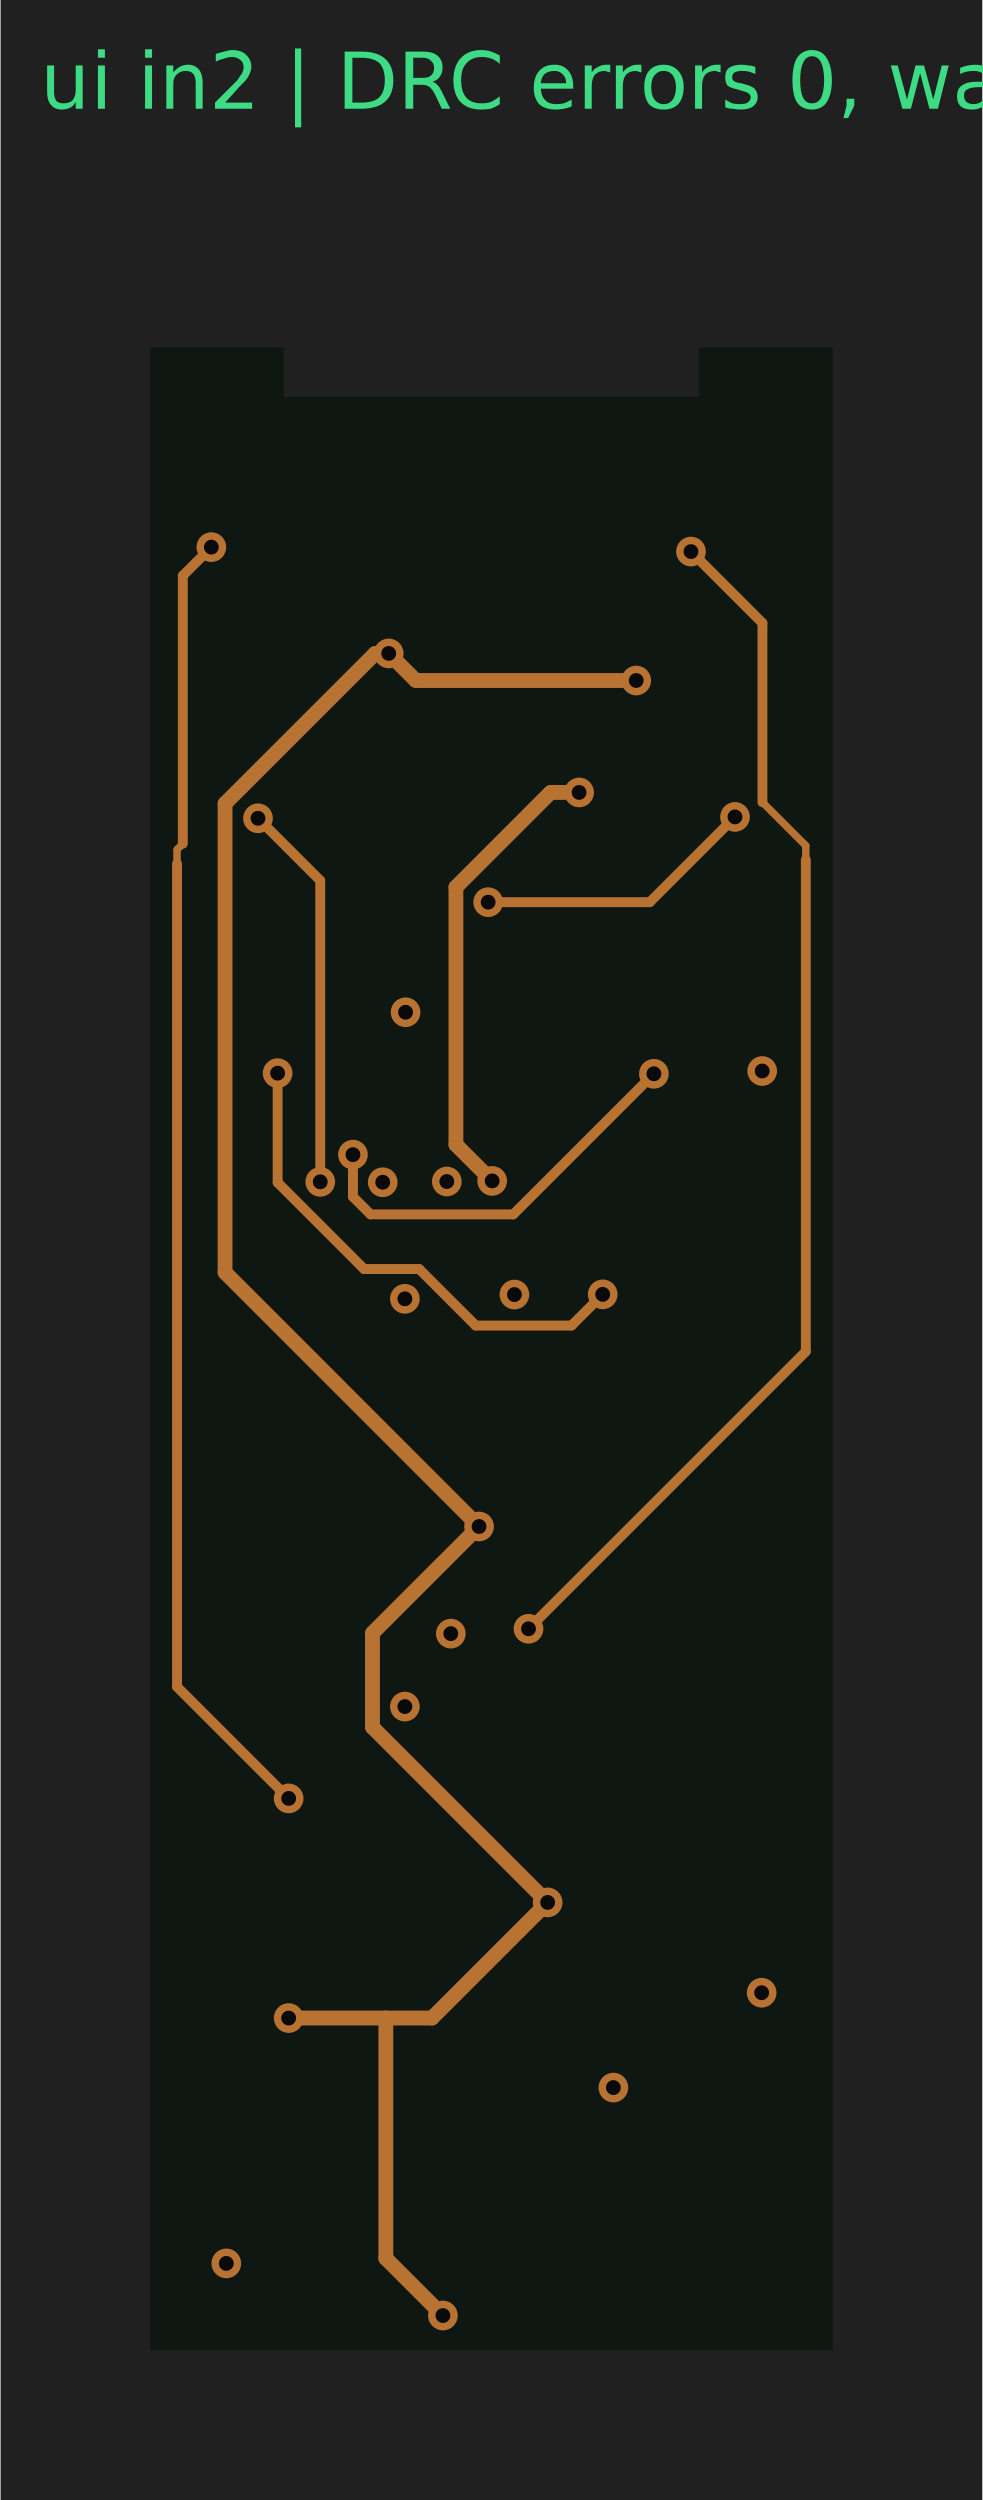
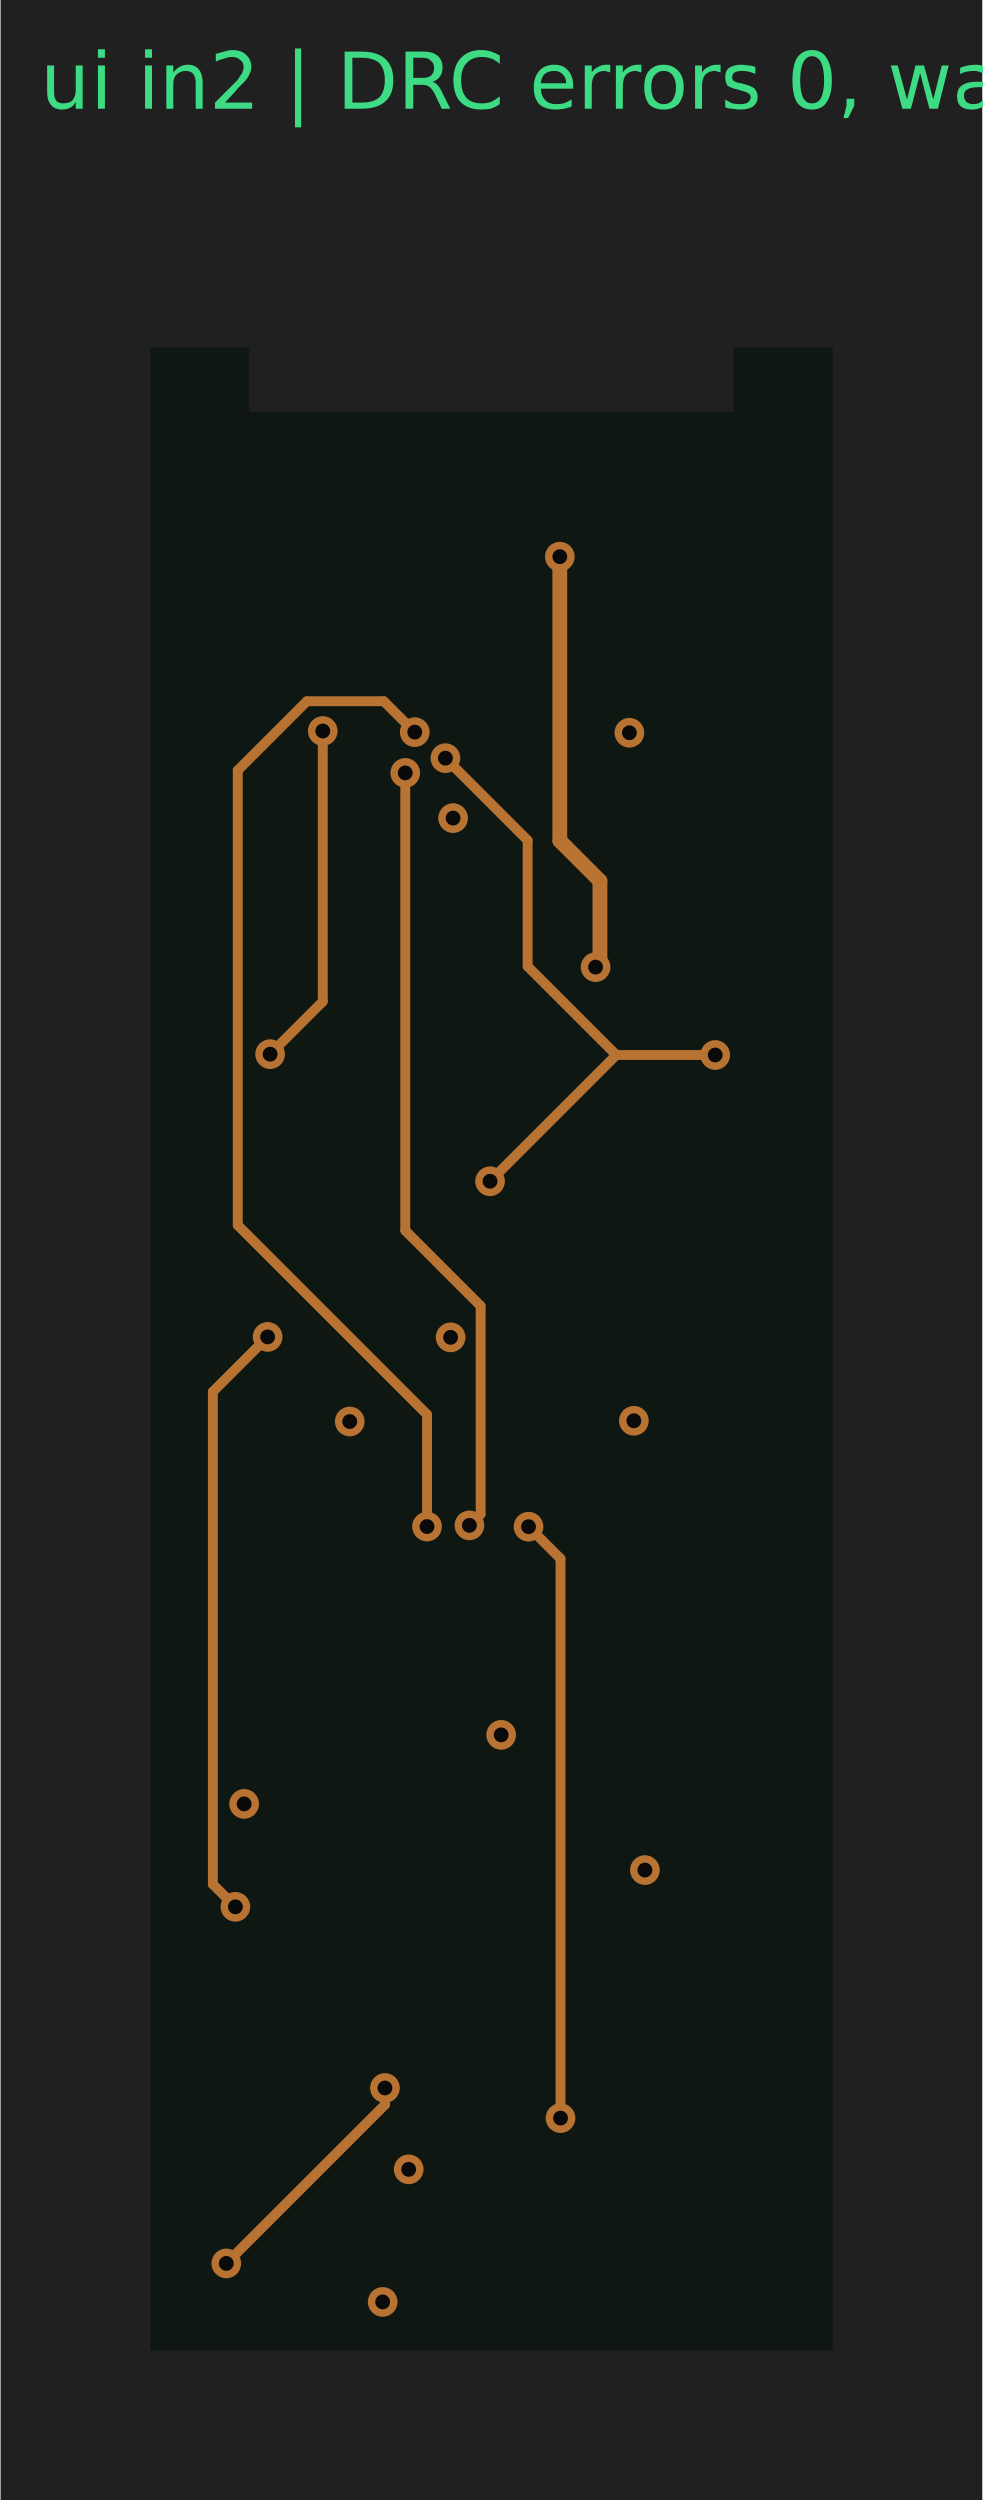
<svg xmlns="http://www.w3.org/2000/svg" width="44.7mm" height="113.7mm" viewBox="0 0 19.850 50.550">
  <rect width="100%" height="100%" fill="#202020" />
-   <path d="M 5.725 8.025 L 14.125 8.025 L 14.125 7.025 L 16.825 7.025 L 16.825 47.525 L 3.025 47.525 L 3.025 7.025 L 5.725 7.025 Z" fill="#0f1712" fill-opacity="1.00" fill-rule="evenodd" />
-   <path d="M 11.727 15.876 L 11.781 15.898 L 11.823 15.940 L 11.845 15.994 L 11.845 16.052 L 11.823 16.106 L 11.781 16.148 L 11.727 16.170 L 11.698 16.173 L 11.122 16.173 L 11.092 16.170 L 11.038 16.148 L 10.997 16.106 L 10.974 16.052 L 10.974 15.994 L 10.997 15.940 L 11.038 15.898 L 11.092 15.876 L 11.122 15.873 L 11.698 15.873 Z" fill="#b87333" fill-opacity="1.00" fill-rule="evenodd" />
-   <path d="M 10.065 23.795 L 10.087 23.849 L 10.087 23.908 L 10.065 23.962 L 10.024 24.003 L 9.969 24.026 L 9.911 24.026 L 9.857 24.003 L 9.834 23.984 L 9.101 23.251 L 9.082 23.228 L 9.060 23.174 L 9.060 23.116 L 9.082 23.062 L 9.123 23.020 L 9.178 22.998 L 9.236 22.998 L 9.290 23.020 L 9.313 23.039 L 10.046 23.772 Z" fill="#b87333" fill-opacity="1.00" fill-rule="evenodd" />
-   <path d="M 9.060 17.908 L 9.082 17.854 L 9.123 17.813 L 9.178 17.791 L 9.236 17.791 L 9.290 17.813 L 9.332 17.854 L 9.354 17.908 L 9.357 17.938 L 9.357 23.145 L 9.354 23.174 L 9.332 23.228 L 9.290 23.270 L 9.236 23.292 L 9.178 23.292 L 9.123 23.270 L 9.082 23.228 L 9.060 23.174 L 9.057 23.145 L 9.057 17.938 Z" fill="#b87333" fill-opacity="1.00" fill-rule="evenodd" />
-   <path d="M 11.038 15.898 L 11.092 15.876 L 11.151 15.876 L 11.205 15.898 L 11.246 15.940 L 11.269 15.994 L 11.269 16.052 L 11.246 16.106 L 11.228 16.129 L 9.313 18.044 L 9.290 18.062 L 9.236 18.085 L 9.178 18.085 L 9.123 18.062 L 9.082 18.021 L 9.060 17.967 L 9.060 17.908 L 9.082 17.854 L 9.101 17.832 L 11.015 15.917 Z" fill="#b87333" fill-opacity="1.00" fill-rule="evenodd" />
-   <path d="M 16.184 17.363 L 16.199 17.327 L 16.226 17.299 L 16.262 17.284 L 16.301 17.284 L 16.337 17.299 L 16.365 17.327 L 16.380 17.363 L 16.382 17.382 L 16.382 27.328 L 16.380 27.347 L 16.365 27.383 L 16.337 27.411 L 16.301 27.426 L 16.262 27.426 L 16.226 27.411 L 16.199 27.383 L 16.184 27.347 L 16.182 27.328 L 16.182 17.382 Z" fill="#b87333" fill-opacity="1.00" fill-rule="evenodd" />
-   <path d="M 15.488 12.542 L 15.503 12.578 L 15.503 12.617 L 15.488 12.653 L 15.460 12.680 L 15.424 12.695 L 15.385 12.695 L 15.349 12.680 L 15.334 12.668 L 13.890 11.224 L 13.877 11.208 L 13.862 11.172 L 13.862 11.133 L 13.877 11.097 L 13.905 11.070 L 13.941 11.055 L 13.980 11.055 L 14.016 11.070 L 14.031 11.082 L 15.475 12.526 Z" fill="#b87333" fill-opacity="1.00" fill-rule="evenodd" />
-   <path d="M 16.226 27.244 L 16.262 27.230 L 16.301 27.230 L 16.337 27.244 L 16.365 27.272 L 16.380 27.308 L 16.380 27.347 L 16.365 27.383 L 16.353 27.398 L 10.746 33.005 L 10.731 33.018 L 10.695 33.033 L 10.655 33.033 L 10.619 33.018 L 10.592 32.990 L 10.577 32.954 L 10.577 32.915 L 10.592 32.879 L 10.604 32.864 L 16.211 27.257 Z" fill="#b87333" fill-opacity="1.00" fill-rule="evenodd" />
-   <path d="M 16.344 17.057 L 16.355 17.084 L 16.355 17.114 L 16.344 17.141 L 16.324 17.161 L 16.297 17.173 L 16.267 17.173 L 16.240 17.161 L 16.229 17.152 L 15.352 16.275 L 15.342 16.263 L 15.331 16.236 L 15.331 16.207 L 15.342 16.180 L 15.363 16.159 L 15.390 16.148 L 15.419 16.148 L 15.446 16.159 L 15.458 16.169 L 16.335 17.046 Z" fill="#b87333" fill-opacity="1.00" fill-rule="evenodd" />
-   <path d="M 16.208 17.084 L 16.220 17.057 L 16.240 17.037 L 16.267 17.025 L 16.297 17.025 L 16.324 17.037 L 16.344 17.057 L 16.355 17.084 L 16.357 17.099 L 16.357 17.382 L 16.355 17.397 L 16.344 17.424 L 16.324 17.444 L 16.297 17.456 L 16.267 17.456 L 16.240 17.444 L 16.220 17.424 L 16.208 17.397 L 16.207 17.382 L 16.207 17.099 Z" fill="#b87333" fill-opacity="1.00" fill-rule="evenodd" />
-   <path d="M 15.307 12.578 L 15.321 12.542 L 15.349 12.514 L 15.385 12.499 L 15.424 12.499 L 15.460 12.514 L 15.488 12.542 L 15.503 12.578 L 15.505 12.597 L 15.505 16.222 L 15.503 16.241 L 15.488 16.277 L 15.460 16.305 L 15.424 16.320 L 15.385 16.320 L 15.349 16.305 L 15.321 16.277 L 15.307 16.241 L 15.305 16.222 L 15.305 12.597 Z" fill="#b87333" fill-opacity="1.00" fill-rule="evenodd" />
-   <path d="M 7.877 13.065 L 7.931 13.087 L 7.973 13.128 L 7.995 13.183 L 7.995 13.241 L 7.973 13.295 L 7.931 13.337 L 7.877 13.359 L 7.848 13.362 L 7.575 13.362 L 7.545 13.359 L 7.491 13.337 L 7.450 13.295 L 7.427 13.241 L 7.427 13.183 L 7.450 13.128 L 7.491 13.087 L 7.545 13.065 L 7.575 13.062 L 7.848 13.062 Z" fill="#b87333" fill-opacity="1.00" fill-rule="evenodd" />
-   <path d="M 9.069 46.737 L 9.092 46.791 L 9.092 46.849 L 9.069 46.903 L 9.028 46.945 L 8.974 46.967 L 8.915 46.967 L 8.861 46.945 L 8.838 46.926 L 7.684 45.771 L 7.665 45.749 L 7.643 45.695 L 7.643 45.636 L 7.665 45.582 L 7.706 45.541 L 7.760 45.518 L 7.819 45.518 L 7.873 45.541 L 7.896 45.559 L 9.050 46.714 Z" fill="#b87333" fill-opacity="1.00" fill-rule="evenodd" />
-   <path d="M 7.491 13.087 L 7.545 13.065 L 7.604 13.065 L 7.658 13.087 L 7.699 13.128 L 7.722 13.183 L 7.722 13.241 L 7.699 13.295 L 7.681 13.318 L 4.646 16.353 L 4.623 16.372 L 4.569 16.394 L 4.510 16.394 L 4.456 16.372 L 4.415 16.330 L 4.392 16.276 L 4.392 16.218 L 4.415 16.164 L 4.433 16.141 L 7.469 13.106 Z" fill="#b87333" fill-opacity="1.00" fill-rule="evenodd" />
-   <path d="M 7.937 45.695 L 7.914 45.749 L 7.873 45.790 L 7.819 45.812 L 7.760 45.812 L 7.706 45.790 L 7.665 45.749 L 7.643 45.695 L 7.640 45.665 L 7.640 40.805 L 7.643 40.776 L 7.665 40.722 L 7.706 40.681 L 7.760 40.658 L 7.819 40.658 L 7.873 40.681 L 7.914 40.722 L 7.937 40.776 L 7.940 40.805 L 7.940 45.665 Z" fill="#b87333" fill-opacity="1.00" fill-rule="evenodd" />
-   <path d="M 7.819 40.658 L 7.873 40.681 L 7.914 40.722 L 7.937 40.776 L 7.937 40.835 L 7.914 40.889 L 7.873 40.930 L 7.819 40.952 L 7.790 40.955 L 5.825 40.955 L 5.796 40.952 L 5.742 40.930 L 5.700 40.889 L 5.678 40.835 L 5.678 40.776 L 5.700 40.722 L 5.742 40.681 L 5.796 40.658 L 5.825 40.655 L 7.790 40.655 Z" fill="#b87333" fill-opacity="1.00" fill-rule="evenodd" />
-   <path d="M 10.979 38.342 L 11.033 38.320 L 11.092 38.320 L 11.146 38.342 L 11.187 38.383 L 11.210 38.437 L 11.210 38.496 L 11.187 38.550 L 11.169 38.573 L 8.830 40.911 L 8.807 40.930 L 8.753 40.952 L 8.695 40.952 L 8.641 40.930 L 8.599 40.889 L 8.577 40.835 L 8.577 40.776 L 8.599 40.722 L 8.618 40.699 L 10.956 38.361 Z" fill="#b87333" fill-opacity="1.00" fill-rule="evenodd" />
-   <path d="M 4.687 25.760 L 4.664 25.814 L 4.623 25.855 L 4.569 25.878 L 4.510 25.878 L 4.456 25.855 L 4.415 25.814 L 4.392 25.760 L 4.389 25.730 L 4.389 16.247 L 4.392 16.218 L 4.415 16.164 L 4.456 16.122 L 4.510 16.100 L 4.569 16.100 L 4.623 16.122 L 4.664 16.164 L 4.687 16.218 L 4.689 16.247 L 4.689 25.730 Z" fill="#b87333" fill-opacity="1.00" fill-rule="evenodd" />
-   <path d="M 8.521 13.677 L 8.543 13.731 L 8.543 13.789 L 8.521 13.843 L 8.480 13.885 L 8.425 13.907 L 8.367 13.907 L 8.313 13.885 L 8.290 13.866 L 7.742 13.318 L 7.723 13.295 L 7.701 13.241 L 7.701 13.183 L 7.723 13.128 L 7.765 13.087 L 7.819 13.065 L 7.877 13.065 L 7.931 13.087 L 7.954 13.106 L 8.502 13.654 Z" fill="#b87333" fill-opacity="1.00" fill-rule="evenodd" />
-   <path d="M 9.800 30.783 L 9.822 30.837 L 9.822 30.895 L 9.800 30.949 L 9.758 30.991 L 9.704 31.013 L 9.646 31.013 L 9.592 30.991 L 9.569 30.972 L 4.433 25.837 L 4.415 25.814 L 4.392 25.760 L 4.392 25.701 L 4.415 25.647 L 4.456 25.606 L 4.510 25.583 L 4.569 25.583 L 4.623 25.606 L 4.646 25.624 L 9.781 30.760 Z" fill="#b87333" fill-opacity="1.00" fill-rule="evenodd" />
-   <path d="M 11.187 38.383 L 11.210 38.437 L 11.210 38.496 L 11.187 38.550 L 11.146 38.591 L 11.092 38.614 L 11.033 38.614 L 10.979 38.591 L 10.956 38.573 L 7.413 35.030 L 7.395 35.007 L 7.372 34.953 L 7.372 34.894 L 7.395 34.840 L 7.436 34.799 L 7.490 34.777 L 7.549 34.777 L 7.603 34.799 L 7.626 34.818 L 11.169 38.361 Z" fill="#b87333" fill-opacity="1.00" fill-rule="evenodd" />
-   <path d="M 12.883 13.613 L 12.937 13.635 L 12.978 13.677 L 13.001 13.731 L 13.001 13.789 L 12.978 13.843 L 12.937 13.885 L 12.883 13.907 L 12.853 13.910 L 8.396 13.910 L 8.367 13.907 L 8.313 13.885 L 8.271 13.843 L 8.249 13.789 L 8.249 13.731 L 8.271 13.677 L 8.313 13.635 L 8.367 13.613 L 8.396 13.610 L 12.853 13.610 Z" fill="#b87333" fill-opacity="1.00" fill-rule="evenodd" />
-   <path d="M 8.753 40.658 L 8.807 40.681 L 8.849 40.722 L 8.871 40.776 L 8.871 40.835 L 8.849 40.889 L 8.807 40.930 L 8.753 40.952 L 8.724 40.955 L 7.790 40.955 L 7.760 40.952 L 7.706 40.930 L 7.665 40.889 L 7.643 40.835 L 7.643 40.776 L 7.665 40.722 L 7.706 40.681 L 7.760 40.658 L 7.790 40.655 L 8.724 40.655 Z" fill="#b87333" fill-opacity="1.00" fill-rule="evenodd" />
-   <path d="M 9.592 30.741 L 9.646 30.719 L 9.704 30.719 L 9.758 30.741 L 9.800 30.783 L 9.822 30.837 L 9.822 30.895 L 9.800 30.949 L 9.781 30.972 L 7.626 33.128 L 7.603 33.146 L 7.549 33.169 L 7.490 33.169 L 7.436 33.146 L 7.395 33.105 L 7.372 33.051 L 7.372 32.992 L 7.395 32.938 L 7.413 32.915 L 9.569 30.760 Z" fill="#b87333" fill-opacity="1.00" fill-rule="evenodd" />
-   <path d="M 7.667 34.953 L 7.644 35.007 L 7.603 35.048 L 7.549 35.071 L 7.490 35.071 L 7.436 35.048 L 7.395 35.007 L 7.372 34.953 L 7.370 34.924 L 7.370 33.021 L 7.372 32.992 L 7.395 32.938 L 7.436 32.897 L 7.490 32.874 L 7.549 32.874 L 7.603 32.897 L 7.644 32.938 L 7.667 32.992 L 7.670 33.021 L 7.670 34.924 Z" fill="#b87333" fill-opacity="1.00" fill-rule="evenodd" />
-   <path d="M 7.027 23.327 L 7.042 23.291 L 7.070 23.263 L 7.106 23.249 L 7.145 23.249 L 7.181 23.263 L 7.208 23.291 L 7.223 23.327 L 7.225 23.347 L 7.225 24.199 L 7.223 24.219 L 7.208 24.255 L 7.181 24.282 L 7.145 24.297 L 7.106 24.297 L 7.070 24.282 L 7.042 24.255 L 7.027 24.219 L 7.025 24.199 L 7.025 23.347 Z" fill="#b87333" fill-opacity="1.00" fill-rule="evenodd" />
-   <path d="M 7.565 24.500 L 7.579 24.536 L 7.579 24.575 L 7.565 24.611 L 7.537 24.639 L 7.501 24.654 L 7.462 24.654 L 7.426 24.639 L 7.411 24.626 L 7.054 24.270 L 7.042 24.255 L 7.027 24.219 L 7.027 24.180 L 7.042 24.144 L 7.070 24.116 L 7.106 24.101 L 7.145 24.101 L 7.181 24.116 L 7.196 24.129 L 7.552 24.485 Z" fill="#b87333" fill-opacity="1.00" fill-rule="evenodd" />
-   <path d="M 13.154 21.629 L 13.190 21.614 L 13.229 21.614 L 13.265 21.629 L 13.293 21.656 L 13.308 21.692 L 13.308 21.731 L 13.293 21.767 L 13.280 21.782 L 10.437 24.626 L 10.421 24.639 L 10.385 24.654 L 10.346 24.654 L 10.310 24.639 L 10.283 24.611 L 10.268 24.575 L 10.268 24.536 L 10.283 24.500 L 10.295 24.485 L 13.139 21.641 Z" fill="#b87333" fill-opacity="1.00" fill-rule="evenodd" />
-   <path d="M 10.385 24.457 L 10.421 24.472 L 10.449 24.500 L 10.464 24.536 L 10.464 24.575 L 10.449 24.611 L 10.421 24.639 L 10.385 24.654 L 10.366 24.655 L 7.481 24.655 L 7.462 24.654 L 7.426 24.639 L 7.398 24.611 L 7.383 24.575 L 7.383 24.536 L 7.398 24.500 L 7.426 24.472 L 7.462 24.457 L 7.481 24.455 L 10.366 24.455 Z" fill="#b87333" fill-opacity="1.00" fill-rule="evenodd" />
-   <path d="M 11.564 26.705 L 11.600 26.720 L 11.628 26.747 L 11.642 26.783 L 11.642 26.823 L 11.628 26.859 L 11.600 26.886 L 11.564 26.901 L 11.544 26.903 L 9.607 26.903 L 9.588 26.901 L 9.552 26.886 L 9.524 26.859 L 9.509 26.823 L 9.509 26.783 L 9.524 26.747 L 9.552 26.720 L 9.588 26.705 L 9.607 26.703 L 11.544 26.703 Z" fill="#b87333" fill-opacity="1.00" fill-rule="evenodd" />
-   <path d="M 9.690 26.747 L 9.705 26.783 L 9.705 26.823 L 9.690 26.859 L 9.663 26.886 L 9.627 26.901 L 9.588 26.901 L 9.552 26.886 L 9.536 26.874 L 8.394 25.731 L 8.381 25.716 L 8.367 25.680 L 8.367 25.641 L 8.381 25.605 L 8.409 25.577 L 8.445 25.562 L 8.484 25.562 L 8.520 25.577 L 8.535 25.590 L 9.678 26.732 Z" fill="#b87333" fill-opacity="1.00" fill-rule="evenodd" />
-   <path d="M 5.700 23.931 L 5.685 23.967 L 5.657 23.994 L 5.621 24.009 L 5.582 24.009 L 5.546 23.994 L 5.519 23.967 L 5.504 23.931 L 5.502 23.911 L 5.502 21.699 L 5.504 21.680 L 5.519 21.644 L 5.546 21.616 L 5.582 21.601 L 5.621 21.601 L 5.657 21.616 L 5.685 21.644 L 5.700 21.680 L 5.702 21.699 L 5.702 23.911 Z" fill="#b87333" fill-opacity="1.00" fill-rule="evenodd" />
-   <path d="M 12.119 26.089 L 12.155 26.074 L 12.195 26.074 L 12.231 26.089 L 12.258 26.117 L 12.273 26.153 L 12.273 26.192 L 12.258 26.228 L 12.246 26.243 L 11.615 26.874 L 11.600 26.886 L 11.564 26.901 L 11.525 26.901 L 11.489 26.886 L 11.461 26.859 L 11.446 26.823 L 11.446 26.783 L 11.461 26.747 L 11.474 26.732 L 12.104 26.102 Z" fill="#b87333" fill-opacity="1.00" fill-rule="evenodd" />
-   <path d="M 7.434 25.605 L 7.449 25.641 L 7.449 25.680 L 7.434 25.716 L 7.407 25.744 L 7.371 25.759 L 7.332 25.759 L 7.296 25.744 L 7.280 25.731 L 5.531 23.982 L 5.519 23.967 L 5.504 23.931 L 5.504 23.892 L 5.519 23.856 L 5.546 23.828 L 5.582 23.813 L 5.621 23.813 L 5.657 23.828 L 5.673 23.840 L 7.422 25.590 Z" fill="#b87333" fill-opacity="1.00" fill-rule="evenodd" />
-   <path d="M 8.484 25.562 L 8.520 25.577 L 8.548 25.605 L 8.563 25.641 L 8.563 25.680 L 8.548 25.716 L 8.520 25.744 L 8.484 25.759 L 8.465 25.760 L 7.351 25.760 L 7.332 25.759 L 7.296 25.744 L 7.268 25.716 L 7.253 25.680 L 7.253 25.641 L 7.268 25.605 L 7.296 25.577 L 7.332 25.562 L 7.351 25.560 L 8.465 25.560 Z" fill="#b87333" fill-opacity="1.00" fill-rule="evenodd" />
-   <path d="M 13.145 18.144 L 13.181 18.159 L 13.209 18.187 L 13.224 18.223 L 13.224 18.262 L 13.209 18.298 L 13.181 18.326 L 13.145 18.341 L 13.126 18.342 L 9.859 18.342 L 9.839 18.341 L 9.803 18.326 L 9.776 18.298 L 9.761 18.262 L 9.761 18.223 L 9.776 18.187 L 9.803 18.159 L 9.839 18.144 L 9.859 18.142 L 13.126 18.142 Z" fill="#b87333" fill-opacity="1.00" fill-rule="evenodd" />
-   <path d="M 14.794 16.435 L 14.830 16.420 L 14.870 16.420 L 14.906 16.435 L 14.933 16.463 L 14.948 16.499 L 14.948 16.538 L 14.933 16.574 L 14.921 16.589 L 13.197 18.313 L 13.181 18.326 L 13.145 18.341 L 13.106 18.341 L 13.070 18.326 L 13.043 18.298 L 13.028 18.262 L 13.028 18.223 L 13.043 18.187 L 13.055 18.172 L 14.779 16.448 Z" fill="#b87333" fill-opacity="1.00" fill-rule="evenodd" />
-   <path d="M 6.547 17.750 L 6.562 17.786 L 6.562 17.825 L 6.547 17.861 L 6.520 17.888 L 6.484 17.903 L 6.445 17.903 L 6.409 17.888 L 6.393 17.876 L 5.135 16.617 L 5.122 16.602 L 5.107 16.566 L 5.107 16.527 L 5.122 16.491 L 5.150 16.463 L 5.186 16.448 L 5.225 16.448 L 5.261 16.463 L 5.276 16.476 L 6.535 17.734 Z" fill="#b87333" fill-opacity="1.00" fill-rule="evenodd" />
-   <path d="M 6.366 17.786 L 6.381 17.750 L 6.409 17.722 L 6.445 17.707 L 6.484 17.707 L 6.520 17.722 L 6.547 17.750 L 6.562 17.786 L 6.564 17.805 L 6.564 23.897 L 6.562 23.917 L 6.547 23.953 L 6.520 23.981 L 6.484 23.996 L 6.445 23.996 L 6.409 23.981 L 6.381 23.953 L 6.366 23.917 L 6.364 23.897 L 6.364 17.805 Z" fill="#b87333" fill-opacity="1.00" fill-rule="evenodd" />
-   <path d="M 3.495 17.164 L 3.506 17.137 L 3.526 17.116 L 3.553 17.105 L 3.583 17.105 L 3.610 17.116 L 3.630 17.137 L 3.642 17.164 L 3.643 17.178 L 3.643 17.462 L 3.642 17.476 L 3.630 17.503 L 3.610 17.524 L 3.583 17.535 L 3.553 17.535 L 3.526 17.524 L 3.506 17.503 L 3.495 17.476 L 3.493 17.462 L 3.493 17.178 Z" fill="#b87333" fill-opacity="1.00" fill-rule="evenodd" />
-   <path d="M 3.644 16.999 L 3.671 16.988 L 3.700 16.988 L 3.727 16.999 L 3.748 17.020 L 3.759 17.047 L 3.759 17.076 L 3.748 17.103 L 3.738 17.114 L 3.621 17.232 L 3.610 17.241 L 3.583 17.252 L 3.553 17.252 L 3.526 17.241 L 3.506 17.220 L 3.495 17.193 L 3.495 17.164 L 3.506 17.137 L 3.515 17.125 L 3.632 17.008 Z" fill="#b87333" fill-opacity="1.00" fill-rule="evenodd" />
-   <path d="M 3.666 34.126 L 3.651 34.162 L 3.624 34.190 L 3.588 34.205 L 3.549 34.205 L 3.513 34.190 L 3.485 34.162 L 3.470 34.126 L 3.468 34.107 L 3.468 17.462 L 3.470 17.442 L 3.485 17.406 L 3.513 17.378 L 3.549 17.364 L 3.588 17.364 L 3.624 17.378 L 3.651 17.406 L 3.666 17.442 L 3.668 17.462 L 3.668 34.107 Z" fill="#b87333" fill-opacity="1.00" fill-rule="evenodd" />
-   <path d="M 5.908 36.308 L 5.923 36.344 L 5.923 36.383 L 5.908 36.419 L 5.881 36.447 L 5.845 36.462 L 5.805 36.462 L 5.769 36.447 L 5.754 36.434 L 3.497 34.178 L 3.485 34.162 L 3.470 34.126 L 3.470 34.087 L 3.485 34.051 L 3.513 34.024 L 3.549 34.009 L 3.588 34.009 L 3.624 34.024 L 3.639 34.036 L 5.896 36.293 Z" fill="#b87333" fill-opacity="1.00" fill-rule="evenodd" />
-   <path d="M 3.587 11.620 L 3.602 11.584 L 3.630 11.556 L 3.666 11.542 L 3.705 11.542 L 3.741 11.556 L 3.769 11.584 L 3.783 11.620 L 3.785 11.640 L 3.785 17.061 L 3.783 17.081 L 3.769 17.117 L 3.741 17.144 L 3.705 17.159 L 3.666 17.159 L 3.630 17.144 L 3.602 17.117 L 3.587 17.081 L 3.585 17.061 L 3.585 11.640 Z" fill="#b87333" fill-opacity="1.00" fill-rule="evenodd" />
-   <path d="M 4.207 10.980 L 4.243 10.965 L 4.282 10.965 L 4.318 10.980 L 4.345 11.007 L 4.360 11.043 L 4.360 11.082 L 4.345 11.118 L 4.333 11.134 L 3.756 11.710 L 3.741 11.723 L 3.705 11.738 L 3.666 11.738 L 3.630 11.723 L 3.602 11.695 L 3.587 11.659 L 3.587 11.620 L 3.602 11.584 L 3.615 11.569 L 4.191 10.992 Z" fill="#b87333" fill-opacity="1.00" fill-rule="evenodd" />
-   <circle cx="11.698" cy="16.023" r="0.300" fill="#b87333" stroke="none" stroke-width="0.150" />
-   <circle cx="11.698" cy="16.023" r="0.150" fill="#0a0a0a" stroke="none" stroke-width="0.150" />
-   <circle cx="9.940" cy="23.878" r="0.300" fill="#b87333" stroke="none" stroke-width="0.150" />
-   <circle cx="9.940" cy="23.878" r="0.150" fill="#0a0a0a" stroke="none" stroke-width="0.150" />
-   <circle cx="10.675" cy="32.934" r="0.300" fill="#b87333" stroke="none" stroke-width="0.150" />
-   <circle cx="10.675" cy="32.934" r="0.150" fill="#0a0a0a" stroke="none" stroke-width="0.150" />
-   <circle cx="13.960" cy="11.153" r="0.300" fill="#b87333" stroke="none" stroke-width="0.150" />
-   <circle cx="13.960" cy="11.153" r="0.150" fill="#0a0a0a" stroke="none" stroke-width="0.150" />
-   <circle cx="9.675" cy="30.866" r="0.300" fill="#b87333" stroke="none" stroke-width="0.150" />
-   <circle cx="9.675" cy="30.866" r="0.150" fill="#0a0a0a" stroke="none" stroke-width="0.150" />
-   <circle cx="5.825" cy="40.805" r="0.300" fill="#b87333" stroke="none" stroke-width="0.150" />
-   <circle cx="5.825" cy="40.805" r="0.150" fill="#0a0a0a" stroke="none" stroke-width="0.150" />
-   <circle cx="12.853" cy="13.760" r="0.300" fill="#b87333" stroke="none" stroke-width="0.150" />
-   <circle cx="12.853" cy="13.760" r="0.150" fill="#0a0a0a" stroke="none" stroke-width="0.150" />
-   <circle cx="8.944" cy="46.820" r="0.300" fill="#b87333" stroke="none" stroke-width="0.150" />
-   <circle cx="8.944" cy="46.820" r="0.150" fill="#0a0a0a" stroke="none" stroke-width="0.150" />
-   <circle cx="7.848" cy="13.212" r="0.300" fill="#b87333" stroke="none" stroke-width="0.150" />
-   <circle cx="7.848" cy="13.212" r="0.150" fill="#0a0a0a" stroke="none" stroke-width="0.150" />
-   <circle cx="11.062" cy="38.467" r="0.300" fill="#b87333" stroke="none" stroke-width="0.150" />
-   <circle cx="11.062" cy="38.467" r="0.150" fill="#0a0a0a" stroke="none" stroke-width="0.150" />
-   <circle cx="8.175" cy="34.507" r="0.300" fill="#b87333" stroke="none" stroke-width="0.150" />
-   <circle cx="8.175" cy="34.507" r="0.150" fill="#0a0a0a" stroke="none" stroke-width="0.150" />
-   <circle cx="15.400" cy="21.656" r="0.300" fill="#b87333" stroke="none" stroke-width="0.150" />
-   <circle cx="15.400" cy="21.656" r="0.150" fill="#0a0a0a" stroke="none" stroke-width="0.150" />
-   <circle cx="10.390" cy="26.176" r="0.300" fill="#b87333" stroke="none" stroke-width="0.150" />
-   <circle cx="10.390" cy="26.176" r="0.150" fill="#0a0a0a" stroke="none" stroke-width="0.150" />
-   <circle cx="15.389" cy="40.293" r="0.300" fill="#b87333" stroke="none" stroke-width="0.150" />
-   <circle cx="15.389" cy="40.293" r="0.150" fill="#0a0a0a" stroke="none" stroke-width="0.150" />
+   <path d="M 5.025 8.325 L 14.825 8.325 L 14.825 7.025 L 16.825 7.025 L 16.825 47.525 L 3.025 47.525 L 3.025 7.025 L 5.025 7.025 Z" fill="#0f1712" fill-opacity="1.00" fill-rule="evenodd" />
+   <path d="M 6.613 20.269 L 6.598 20.305 L 6.571 20.333 L 6.535 20.348 L 6.495 20.348 L 6.459 20.333 L 6.432 20.305 L 6.417 20.269 L 6.415 20.250 L 6.415 14.781 L 6.417 14.761 L 6.432 14.725 L 6.459 14.698 L 6.495 14.683 L 6.535 14.683 L 6.571 14.698 L 6.598 14.725 L 6.613 14.761 L 6.615 14.781 L 6.615 20.250 Z" fill="#b87333" fill-opacity="1.00" fill-rule="evenodd" />
+   <path d="M 6.459 20.167 L 6.495 20.152 L 6.535 20.152 L 6.571 20.167 L 6.598 20.194 L 6.613 20.230 L 6.613 20.269 L 6.598 20.305 L 6.586 20.321 L 5.521 21.386 L 5.506 21.398 L 5.470 21.413 L 5.430 21.413 L 5.394 21.398 L 5.367 21.370 L 5.352 21.334 L 5.352 21.295 L 5.367 21.259 L 5.379 21.244 L 6.444 20.179 Z" fill="#b87333" fill-opacity="1.00" fill-rule="evenodd" />
+   <path d="M 12.060 19.407 L 12.115 19.430 L 12.156 19.471 L 12.178 19.525 L 12.178 19.584 L 12.156 19.638 L 12.115 19.679 L 12.060 19.702 L 12.031 19.705 L 12.030 19.705 L 12.000 19.702 L 11.946 19.679 L 11.905 19.638 L 11.882 19.584 L 11.882 19.525 L 11.905 19.471 L 11.946 19.430 L 12.000 19.407 L 12.030 19.405 L 12.031 19.405 Z" fill="#b87333" fill-opacity="1.00" fill-rule="evenodd" />
+   <path d="M 11.455 17.028 L 11.432 17.082 L 11.391 17.124 L 11.337 17.146 L 11.278 17.146 L 11.224 17.124 L 11.183 17.082 L 11.160 17.028 L 11.158 16.999 L 11.158 11.256 L 11.160 11.227 L 11.183 11.172 L 11.224 11.131 L 11.278 11.109 L 11.337 11.109 L 11.391 11.131 L 11.432 11.172 L 11.455 11.227 L 11.457 11.256 L 11.457 16.999 Z" fill="#b87333" fill-opacity="1.00" fill-rule="evenodd" />
+   <path d="M 12.036 19.340 L 12.090 19.318 L 12.149 19.318 L 12.203 19.340 L 12.244 19.381 L 12.267 19.436 L 12.267 19.494 L 12.244 19.548 L 12.225 19.571 L 12.136 19.661 L 12.113 19.679 L 12.059 19.702 L 12.000 19.702 L 11.946 19.679 L 11.905 19.638 L 11.882 19.584 L 11.882 19.525 L 11.905 19.471 L 11.924 19.449 L 12.013 19.359 Z" fill="#b87333" fill-opacity="1.00" fill-rule="evenodd" />
+   <path d="M 12.267 19.494 L 12.244 19.548 L 12.203 19.590 L 12.149 19.612 L 12.090 19.612 L 12.036 19.590 L 11.995 19.548 L 11.972 19.494 L 11.969 19.465 L 11.969 17.811 L 11.972 17.781 L 11.995 17.727 L 12.036 17.686 L 12.090 17.664 L 12.149 17.664 L 12.203 17.686 L 12.244 17.727 L 12.267 17.781 L 12.269 17.811 L 12.269 19.465 Z" fill="#b87333" fill-opacity="1.00" fill-rule="evenodd" />
+   <path d="M 12.244 17.727 L 12.267 17.781 L 12.267 17.840 L 12.244 17.894 L 12.203 17.935 L 12.149 17.958 L 12.090 17.958 L 12.036 17.935 L 12.013 17.917 L 11.201 17.105 L 11.183 17.082 L 11.160 17.028 L 11.160 16.970 L 11.183 16.915 L 11.224 16.874 L 11.278 16.852 L 11.337 16.852 L 11.391 16.874 L 11.414 16.893 L 12.225 17.705 Z" fill="#b87333" fill-opacity="1.00" fill-rule="evenodd" />
+   <path d="M 12.394 21.249 L 12.430 21.234 L 12.469 21.234 L 12.505 21.249 L 12.533 21.277 L 12.548 21.313 L 12.548 21.352 L 12.533 21.388 L 12.520 21.403 L 9.967 23.956 L 9.952 23.968 L 9.916 23.983 L 9.877 23.983 L 9.841 23.968 L 9.814 23.941 L 9.799 23.905 L 9.799 23.865 L 9.814 23.829 L 9.826 23.814 L 12.379 21.261 Z" fill="#b87333" fill-opacity="1.00" fill-rule="evenodd" />
+   <path d="M 12.533 21.277 L 12.548 21.313 L 12.548 21.352 L 12.533 21.388 L 12.505 21.415 L 12.469 21.430 L 12.430 21.430 L 12.394 21.415 L 12.379 21.403 L 10.586 19.610 L 10.574 19.595 L 10.559 19.559 L 10.559 19.520 L 10.574 19.484 L 10.602 19.456 L 10.638 19.442 L 10.677 19.442 L 10.713 19.456 L 10.728 19.469 L 12.520 21.261 Z" fill="#b87333" fill-opacity="1.00" fill-rule="evenodd" />
+   <path d="M 10.559 16.972 L 10.574 16.936 L 10.602 16.909 L 10.638 16.894 L 10.677 16.894 L 10.713 16.909 L 10.740 16.936 L 10.755 16.972 L 10.757 16.992 L 10.757 19.540 L 10.755 19.559 L 10.740 19.595 L 10.713 19.623 L 10.677 19.638 L 10.638 19.638 L 10.602 19.623 L 10.574 19.595 L 10.559 19.559 L 10.557 19.540 L 10.557 16.992 Z" fill="#b87333" fill-opacity="1.00" fill-rule="evenodd" />
+   <path d="M 10.740 16.936 L 10.755 16.972 L 10.755 17.012 L 10.740 17.048 L 10.713 17.075 L 10.677 17.090 L 10.638 17.090 L 10.602 17.075 L 10.586 17.063 L 8.924 15.401 L 8.912 15.385 L 8.897 15.349 L 8.897 15.310 L 8.912 15.274 L 8.939 15.247 L 8.975 15.232 L 9.015 15.232 L 9.051 15.247 L 9.066 15.259 L 10.728 16.921 Z" fill="#b87333" fill-opacity="1.00" fill-rule="evenodd" />
+   <path d="M 14.470 21.234 L 14.506 21.249 L 14.533 21.277 L 14.548 21.313 L 14.548 21.352 L 14.533 21.388 L 14.506 21.415 L 14.470 21.430 L 14.450 21.432 L 12.450 21.432 L 12.430 21.430 L 12.394 21.415 L 12.366 21.388 L 12.352 21.352 L 12.352 21.313 L 12.366 21.277 L 12.394 21.249 L 12.430 21.234 L 12.450 21.232 L 14.450 21.232 Z" fill="#b87333" fill-opacity="1.00" fill-rule="evenodd" />
+   <path d="M 8.706 28.545 L 8.721 28.581 L 8.721 28.620 L 8.706 28.656 L 8.679 28.684 L 8.643 28.699 L 8.603 28.699 L 8.567 28.684 L 8.552 28.672 L 4.725 24.845 L 4.713 24.830 L 4.698 24.794 L 4.698 24.754 L 4.713 24.718 L 4.741 24.691 L 4.777 24.676 L 4.816 24.676 L 4.852 24.691 L 4.867 24.703 L 8.694 28.530 Z" fill="#b87333" fill-opacity="1.00" fill-rule="evenodd" />
+   <path d="M 8.458 14.749 L 8.473 14.785 L 8.473 14.824 L 8.458 14.860 L 8.431 14.888 L 8.395 14.902 L 8.355 14.902 L 8.319 14.888 L 8.304 14.875 L 7.679 14.250 L 7.667 14.235 L 7.652 14.199 L 7.652 14.160 L 7.667 14.124 L 7.694 14.096 L 7.730 14.081 L 7.769 14.081 L 7.805 14.096 L 7.820 14.108 L 8.446 14.734 Z" fill="#b87333" fill-opacity="1.00" fill-rule="evenodd" />
+   <path d="M 7.769 14.081 L 7.805 14.096 L 7.833 14.124 L 7.848 14.160 L 7.848 14.199 L 7.833 14.235 L 7.805 14.262 L 7.769 14.277 L 7.750 14.279 L 6.193 14.279 L 6.173 14.277 L 6.137 14.262 L 6.110 14.235 L 6.095 14.199 L 6.095 14.160 L 6.110 14.124 L 6.137 14.096 L 6.173 14.081 L 6.193 14.079 L 7.750 14.079 Z" fill="#b87333" fill-opacity="1.00" fill-rule="evenodd" />
+   <path d="M 4.894 24.794 L 4.879 24.830 L 4.852 24.857 L 4.816 24.872 L 4.777 24.872 L 4.741 24.857 L 4.713 24.830 L 4.698 24.794 L 4.696 24.774 L 4.696 15.576 L 4.698 15.556 L 4.713 15.520 L 4.741 15.493 L 4.777 15.478 L 4.816 15.478 L 4.852 15.493 L 4.879 15.520 L 4.894 15.556 L 4.896 15.576 L 4.896 24.774 Z" fill="#b87333" fill-opacity="1.00" fill-rule="evenodd" />
+   <path d="M 8.721 30.887 L 8.706 30.923 L 8.679 30.950 L 8.643 30.965 L 8.603 30.965 L 8.567 30.950 L 8.540 30.923 L 8.525 30.887 L 8.523 30.867 L 8.523 28.601 L 8.525 28.581 L 8.540 28.545 L 8.567 28.518 L 8.603 28.503 L 8.643 28.503 L 8.679 28.518 L 8.706 28.545 L 8.721 28.581 L 8.723 28.601 L 8.723 30.867 Z" fill="#b87333" fill-opacity="1.00" fill-rule="evenodd" />
+   <path d="M 6.137 14.096 L 6.173 14.081 L 6.213 14.081 L 6.249 14.096 L 6.276 14.124 L 6.291 14.160 L 6.291 14.199 L 6.276 14.235 L 6.264 14.250 L 4.867 15.647 L 4.852 15.659 L 4.816 15.674 L 4.777 15.674 L 4.741 15.659 L 4.713 15.631 L 4.698 15.595 L 4.698 15.556 L 4.713 15.520 L 4.725 15.505 L 6.122 14.108 Z" fill="#b87333" fill-opacity="1.00" fill-rule="evenodd" />
+   <path d="M 8.085 15.608 L 8.100 15.572 L 8.127 15.545 L 8.163 15.530 L 8.202 15.530 L 8.238 15.545 L 8.266 15.572 L 8.281 15.608 L 8.283 15.628 L 8.283 24.883 L 8.281 24.902 L 8.266 24.938 L 8.238 24.966 L 8.202 24.981 L 8.163 24.981 L 8.127 24.966 L 8.100 24.938 L 8.085 24.902 L 8.083 24.883 L 8.083 15.628 Z" fill="#b87333" fill-opacity="1.00" fill-rule="evenodd" />
+   <path d="M 9.609 26.387 L 9.624 26.351 L 9.652 26.324 L 9.688 26.309 L 9.727 26.309 L 9.763 26.324 L 9.790 26.351 L 9.805 26.387 L 9.807 26.407 L 9.807 30.616 L 9.805 30.635 L 9.790 30.671 L 9.763 30.699 L 9.727 30.714 L 9.688 30.714 L 9.652 30.699 L 9.624 30.671 L 9.609 30.635 L 9.607 30.616 L 9.607 26.407 Z" fill="#b87333" fill-opacity="1.00" fill-rule="evenodd" />
+   <path d="M 9.652 30.533 L 9.688 30.518 L 9.727 30.518 L 9.763 30.533 L 9.790 30.560 L 9.805 30.596 L 9.805 30.635 L 9.790 30.671 L 9.778 30.686 L 9.551 30.914 L 9.536 30.926 L 9.500 30.941 L 9.460 30.941 L 9.424 30.926 L 9.397 30.898 L 9.382 30.862 L 9.382 30.823 L 9.397 30.787 L 9.409 30.772 L 9.636 30.545 Z" fill="#b87333" fill-opacity="1.00" fill-rule="evenodd" />
+   <path d="M 9.790 26.351 L 9.805 26.387 L 9.805 26.426 L 9.790 26.462 L 9.763 26.490 L 9.727 26.505 L 9.688 26.505 L 9.652 26.490 L 9.636 26.478 L 8.112 24.953 L 8.100 24.938 L 8.085 24.902 L 8.085 24.863 L 8.100 24.827 L 8.127 24.799 L 8.163 24.785 L 8.202 24.785 L 8.238 24.799 L 8.254 24.812 L 9.778 26.336 Z" fill="#b87333" fill-opacity="1.00" fill-rule="evenodd" />
+   <path d="M 11.405 31.461 L 11.420 31.497 L 11.420 31.536 L 11.405 31.572 L 11.377 31.600 L 11.341 31.615 L 11.302 31.615 L 11.266 31.600 L 11.251 31.587 L 10.604 30.941 L 10.592 30.925 L 10.577 30.889 L 10.577 30.850 L 10.592 30.814 L 10.619 30.787 L 10.655 30.772 L 10.695 30.772 L 10.731 30.787 L 10.746 30.799 L 11.393 31.446 Z" fill="#b87333" fill-opacity="1.00" fill-rule="evenodd" />
+   <path d="M 11.224 31.497 L 11.239 31.461 L 11.266 31.433 L 11.302 31.419 L 11.341 31.419 L 11.377 31.433 L 11.405 31.461 L 11.420 31.497 L 11.422 31.517 L 11.422 42.828 L 11.420 42.848 L 11.405 42.884 L 11.377 42.911 L 11.341 42.926 L 11.302 42.926 L 11.266 42.911 L 11.239 42.884 L 11.224 42.848 L 11.222 42.828 L 11.222 31.517 Z" fill="#b87333" fill-opacity="1.00" fill-rule="evenodd" />
+   <path d="M 4.831 38.501 L 4.846 38.537 L 4.846 38.576 L 4.831 38.612 L 4.804 38.640 L 4.768 38.655 L 4.729 38.655 L 4.693 38.640 L 4.677 38.627 L 4.221 38.171 L 4.209 38.156 L 4.194 38.120 L 4.194 38.081 L 4.209 38.045 L 4.236 38.017 L 4.272 38.002 L 4.311 38.002 L 4.347 38.017 L 4.363 38.029 L 4.819 38.486 Z" fill="#b87333" fill-opacity="1.00" fill-rule="evenodd" />
+   <path d="M 5.344 26.949 L 5.380 26.934 L 5.420 26.934 L 5.456 26.949 L 5.483 26.977 L 5.498 27.013 L 5.498 27.052 L 5.483 27.088 L 5.471 27.103 L 4.363 28.211 L 4.347 28.224 L 4.311 28.239 L 4.272 28.239 L 4.236 28.224 L 4.209 28.196 L 4.194 28.160 L 4.194 28.121 L 4.209 28.085 L 4.221 28.070 L 5.329 26.962 Z" fill="#b87333" fill-opacity="1.00" fill-rule="evenodd" />
+   <path d="M 4.390 38.120 L 4.375 38.156 L 4.347 38.183 L 4.311 38.198 L 4.272 38.198 L 4.236 38.183 L 4.209 38.156 L 4.194 38.120 L 4.192 38.100 L 4.192 28.141 L 4.194 28.121 L 4.209 28.085 L 4.236 28.058 L 4.272 28.043 L 4.311 28.043 L 4.347 28.058 L 4.375 28.085 L 4.390 28.121 L 4.392 28.141 L 4.392 38.100 Z" fill="#b87333" fill-opacity="1.00" fill-rule="evenodd" />
+   <path d="M 7.717 42.474 L 7.753 42.460 L 7.792 42.460 L 7.828 42.474 L 7.855 42.502 L 7.870 42.538 L 7.870 42.577 L 7.855 42.613 L 7.843 42.628 L 4.635 45.837 L 4.620 45.849 L 4.584 45.864 L 4.545 45.864 L 4.509 45.849 L 4.481 45.821 L 4.466 45.785 L 4.466 45.746 L 4.481 45.710 L 4.493 45.695 L 7.702 42.487 Z" fill="#b87333" fill-opacity="1.00" fill-rule="evenodd" />
+   <path d="M 7.674 42.200 L 7.689 42.164 L 7.717 42.136 L 7.753 42.121 L 7.792 42.121 L 7.828 42.136 L 7.855 42.164 L 7.870 42.200 L 7.872 42.219 L 7.872 42.558 L 7.870 42.577 L 7.855 42.613 L 7.828 42.641 L 7.792 42.656 L 7.753 42.656 L 7.717 42.641 L 7.689 42.613 L 7.674 42.577 L 7.672 42.558 L 7.672 42.219 Z" fill="#b87333" fill-opacity="1.00" fill-rule="evenodd" />
+   <circle cx="7.060" cy="28.743" r="0.300" fill="#b87333" stroke="none" stroke-width="0.150" />
+   <circle cx="7.060" cy="28.743" r="0.150" fill="#0a0a0a" stroke="none" stroke-width="0.150" />
+   <circle cx="8.252" cy="43.864" r="0.300" fill="#b87333" stroke="none" stroke-width="0.150" />
+   <circle cx="8.252" cy="43.864" r="0.150" fill="#0a0a0a" stroke="none" stroke-width="0.150" />
+   <circle cx="4.925" cy="36.475" r="0.300" fill="#b87333" stroke="none" stroke-width="0.150" />
+   <circle cx="4.925" cy="36.475" r="0.150" fill="#0a0a0a" stroke="none" stroke-width="0.150" />
+   <circle cx="10.122" cy="35.079" r="0.300" fill="#b87333" stroke="none" stroke-width="0.150" />
+   <circle cx="10.122" cy="35.079" r="0.150" fill="#0a0a0a" stroke="none" stroke-width="0.150" />
+   <circle cx="7.726" cy="46.545" r="0.300" fill="#b87333" stroke="none" stroke-width="0.150" />
+   <circle cx="7.726" cy="46.545" r="0.150" fill="#0a0a0a" stroke="none" stroke-width="0.150" />
+   <circle cx="5.450" cy="21.315" r="0.300" fill="#b87333" stroke="none" stroke-width="0.150" />
+   <circle cx="5.450" cy="21.315" r="0.150" fill="#0a0a0a" stroke="none" stroke-width="0.150" />
+   <circle cx="6.515" cy="14.781" r="0.300" fill="#b87333" stroke="none" stroke-width="0.150" />
+   <circle cx="6.515" cy="14.781" r="0.150" fill="#0a0a0a" stroke="none" stroke-width="0.150" />
+   <circle cx="13.028" cy="37.813" r="0.300" fill="#b87333" stroke="none" stroke-width="0.150" />
+   <circle cx="13.028" cy="37.813" r="0.150" fill="#0a0a0a" stroke="none" stroke-width="0.150" />
+   <circle cx="9.150" cy="16.542" r="0.300" fill="#b87333" stroke="none" stroke-width="0.150" />
+   <circle cx="9.150" cy="16.542" r="0.150" fill="#0a0a0a" stroke="none" stroke-width="0.150" />
+   <circle cx="12.715" cy="14.816" r="0.300" fill="#b87333" stroke="none" stroke-width="0.150" />
+   <circle cx="12.715" cy="14.816" r="0.150" fill="#0a0a0a" stroke="none" stroke-width="0.150" />
+   <circle cx="9.100" cy="27.041" r="0.300" fill="#b87333" stroke="none" stroke-width="0.150" />
+   <circle cx="9.100" cy="27.041" r="0.150" fill="#0a0a0a" stroke="none" stroke-width="0.150" />
+   <circle cx="11.308" cy="11.256" r="0.300" fill="#b87333" stroke="none" stroke-width="0.150" />
+   <circle cx="11.308" cy="11.256" r="0.150" fill="#0a0a0a" stroke="none" stroke-width="0.150" />
+   <circle cx="12.031" cy="19.555" r="0.300" fill="#b87333" stroke="none" stroke-width="0.150" />
+   <circle cx="12.031" cy="19.555" r="0.150" fill="#0a0a0a" stroke="none" stroke-width="0.150" />
+   <circle cx="12.805" cy="28.728" r="0.300" fill="#b87333" stroke="none" stroke-width="0.150" />
+   <circle cx="12.805" cy="28.728" r="0.150" fill="#0a0a0a" stroke="none" stroke-width="0.150" />
+   <circle cx="9.897" cy="23.885" r="0.300" fill="#b87333" stroke="none" stroke-width="0.150" />
+   <circle cx="9.897" cy="23.885" r="0.150" fill="#0a0a0a" stroke="none" stroke-width="0.150" />
+   <circle cx="8.995" cy="15.330" r="0.300" fill="#b87333" stroke="none" stroke-width="0.150" />
+   <circle cx="8.995" cy="15.330" r="0.150" fill="#0a0a0a" stroke="none" stroke-width="0.150" />
+   <circle cx="14.450" cy="21.332" r="0.300" fill="#b87333" stroke="none" stroke-width="0.150" />
+   <circle cx="14.450" cy="21.332" r="0.150" fill="#0a0a0a" stroke="none" stroke-width="0.150" />
+   <circle cx="8.623" cy="30.867" r="0.300" fill="#b87333" stroke="none" stroke-width="0.150" />
+   <circle cx="8.623" cy="30.867" r="0.150" fill="#0a0a0a" stroke="none" stroke-width="0.150" />
+   <circle cx="8.375" cy="14.804" r="0.300" fill="#b87333" stroke="none" stroke-width="0.150" />
+   <circle cx="8.375" cy="14.804" r="0.150" fill="#0a0a0a" stroke="none" stroke-width="0.150" />
+   <circle cx="9.480" cy="30.843" r="0.300" fill="#b87333" stroke="none" stroke-width="0.150" />
+   <circle cx="9.480" cy="30.843" r="0.150" fill="#0a0a0a" stroke="none" stroke-width="0.150" />
+   <circle cx="8.183" cy="15.628" r="0.300" fill="#b87333" stroke="none" stroke-width="0.150" />
+   <circle cx="8.183" cy="15.628" r="0.150" fill="#0a0a0a" stroke="none" stroke-width="0.150" />
+   <circle cx="10.675" cy="30.870" r="0.300" fill="#b87333" stroke="none" stroke-width="0.150" />
+   <circle cx="10.675" cy="30.870" r="0.150" fill="#0a0a0a" stroke="none" stroke-width="0.150" />
+   <circle cx="11.322" cy="42.828" r="0.300" fill="#b87333" stroke="none" stroke-width="0.150" />
+   <circle cx="11.322" cy="42.828" r="0.150" fill="#0a0a0a" stroke="none" stroke-width="0.150" />
+   <circle cx="5.400" cy="27.032" r="0.300" fill="#b87333" stroke="none" stroke-width="0.150" />
+   <circle cx="5.400" cy="27.032" r="0.150" fill="#0a0a0a" stroke="none" stroke-width="0.150" />
+   <circle cx="4.748" cy="38.556" r="0.300" fill="#b87333" stroke="none" stroke-width="0.150" />
+   <circle cx="4.748" cy="38.556" r="0.150" fill="#0a0a0a" stroke="none" stroke-width="0.150" />
  <circle cx="4.564" cy="45.766" r="0.300" fill="#b87333" stroke="none" stroke-width="0.150" />
  <circle cx="4.564" cy="45.766" r="0.150" fill="#0a0a0a" stroke="none" stroke-width="0.150" />
-   <circle cx="7.125" cy="23.347" r="0.300" fill="#b87333" stroke="none" stroke-width="0.150" />
-   <circle cx="7.125" cy="23.347" r="0.150" fill="#0a0a0a" stroke="none" stroke-width="0.150" />
-   <circle cx="13.210" cy="21.712" r="0.300" fill="#b87333" stroke="none" stroke-width="0.150" />
-   <circle cx="13.210" cy="21.712" r="0.150" fill="#0a0a0a" stroke="none" stroke-width="0.150" />
-   <circle cx="5.602" cy="21.699" r="0.300" fill="#b87333" stroke="none" stroke-width="0.150" />
-   <circle cx="5.602" cy="21.699" r="0.150" fill="#0a0a0a" stroke="none" stroke-width="0.150" />
-   <circle cx="12.175" cy="26.172" r="0.300" fill="#b87333" stroke="none" stroke-width="0.150" />
-   <circle cx="12.175" cy="26.172" r="0.150" fill="#0a0a0a" stroke="none" stroke-width="0.150" />
-   <circle cx="9.104" cy="33.032" r="0.300" fill="#b87333" stroke="none" stroke-width="0.150" />
-   <circle cx="9.104" cy="33.032" r="0.150" fill="#0a0a0a" stroke="none" stroke-width="0.150" />
-   <circle cx="8.175" cy="26.262" r="0.300" fill="#b87333" stroke="none" stroke-width="0.150" />
-   <circle cx="8.175" cy="26.262" r="0.150" fill="#0a0a0a" stroke="none" stroke-width="0.150" />
-   <circle cx="9.023" cy="23.890" r="0.300" fill="#b87333" stroke="none" stroke-width="0.150" />
-   <circle cx="9.023" cy="23.890" r="0.150" fill="#0a0a0a" stroke="none" stroke-width="0.150" />
-   <circle cx="14.850" cy="16.518" r="0.300" fill="#b87333" stroke="none" stroke-width="0.150" />
-   <circle cx="14.850" cy="16.518" r="0.150" fill="#0a0a0a" stroke="none" stroke-width="0.150" />
-   <circle cx="9.859" cy="18.242" r="0.300" fill="#b87333" stroke="none" stroke-width="0.150" />
-   <circle cx="9.859" cy="18.242" r="0.150" fill="#0a0a0a" stroke="none" stroke-width="0.150" />
-   <circle cx="8.189" cy="20.468" r="0.300" fill="#b87333" stroke="none" stroke-width="0.150" />
-   <circle cx="8.189" cy="20.468" r="0.150" fill="#0a0a0a" stroke="none" stroke-width="0.150" />
-   <circle cx="7.727" cy="23.905" r="0.300" fill="#b87333" stroke="none" stroke-width="0.150" />
-   <circle cx="7.727" cy="23.905" r="0.150" fill="#0a0a0a" stroke="none" stroke-width="0.150" />
-   <circle cx="5.205" cy="16.546" r="0.300" fill="#b87333" stroke="none" stroke-width="0.150" />
-   <circle cx="5.205" cy="16.546" r="0.150" fill="#0a0a0a" stroke="none" stroke-width="0.150" />
-   <circle cx="6.464" cy="23.897" r="0.300" fill="#b87333" stroke="none" stroke-width="0.150" />
-   <circle cx="6.464" cy="23.897" r="0.150" fill="#0a0a0a" stroke="none" stroke-width="0.150" />
-   <circle cx="4.262" cy="11.063" r="0.300" fill="#b87333" stroke="none" stroke-width="0.150" />
-   <circle cx="4.262" cy="11.063" r="0.150" fill="#0a0a0a" stroke="none" stroke-width="0.150" />
-   <circle cx="5.825" cy="36.364" r="0.300" fill="#b87333" stroke="none" stroke-width="0.150" />
-   <circle cx="5.825" cy="36.364" r="0.150" fill="#0a0a0a" stroke="none" stroke-width="0.150" />
-   <circle cx="12.391" cy="42.211" r="0.300" fill="#b87333" stroke="none" stroke-width="0.150" />
-   <circle cx="12.391" cy="42.211" r="0.150" fill="#0a0a0a" stroke="none" stroke-width="0.150" />
+   <circle cx="7.772" cy="42.219" r="0.300" fill="#b87333" stroke="none" stroke-width="0.150" />
+   <circle cx="7.772" cy="42.219" r="0.150" fill="#0a0a0a" stroke="none" stroke-width="0.150" />
  <text x="0.800" y="2.200" font-family="DejaVu Sans, sans-serif" font-size="1.60" fill="#3ddc84">ui in2 | DRC errors 0, warnings 29 | unrouted 0</text>
</svg>
